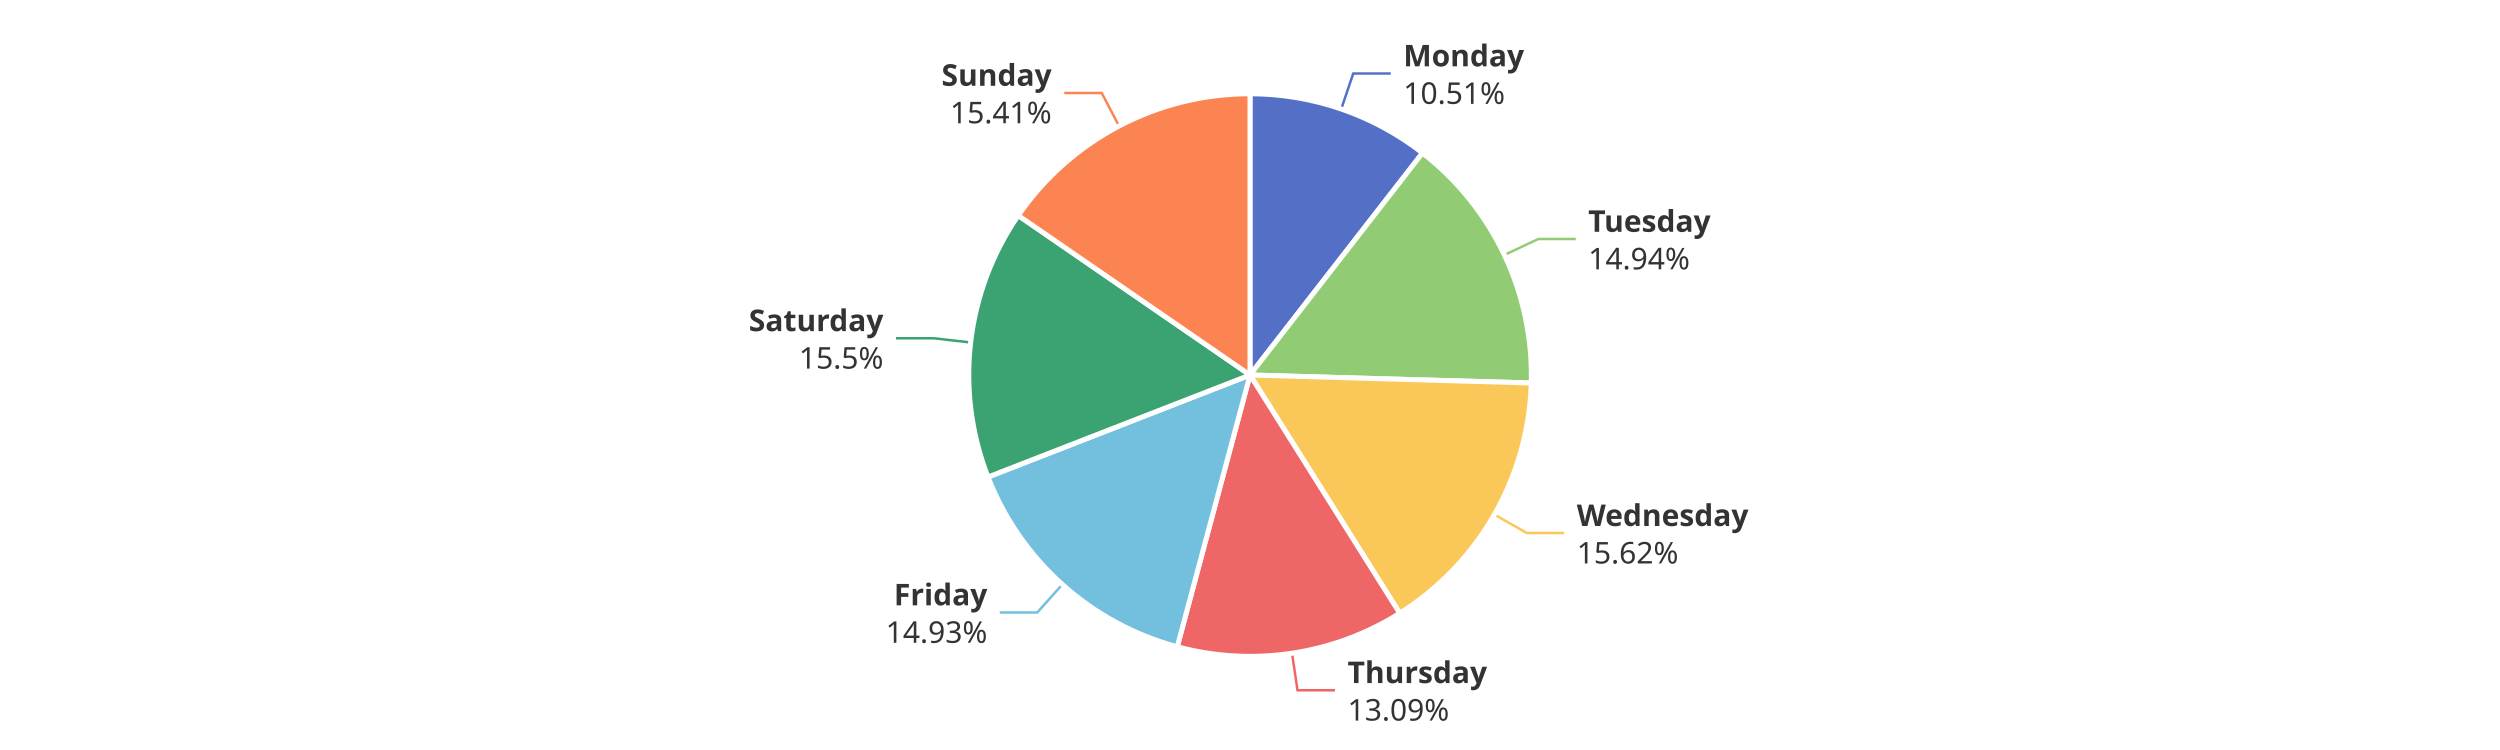
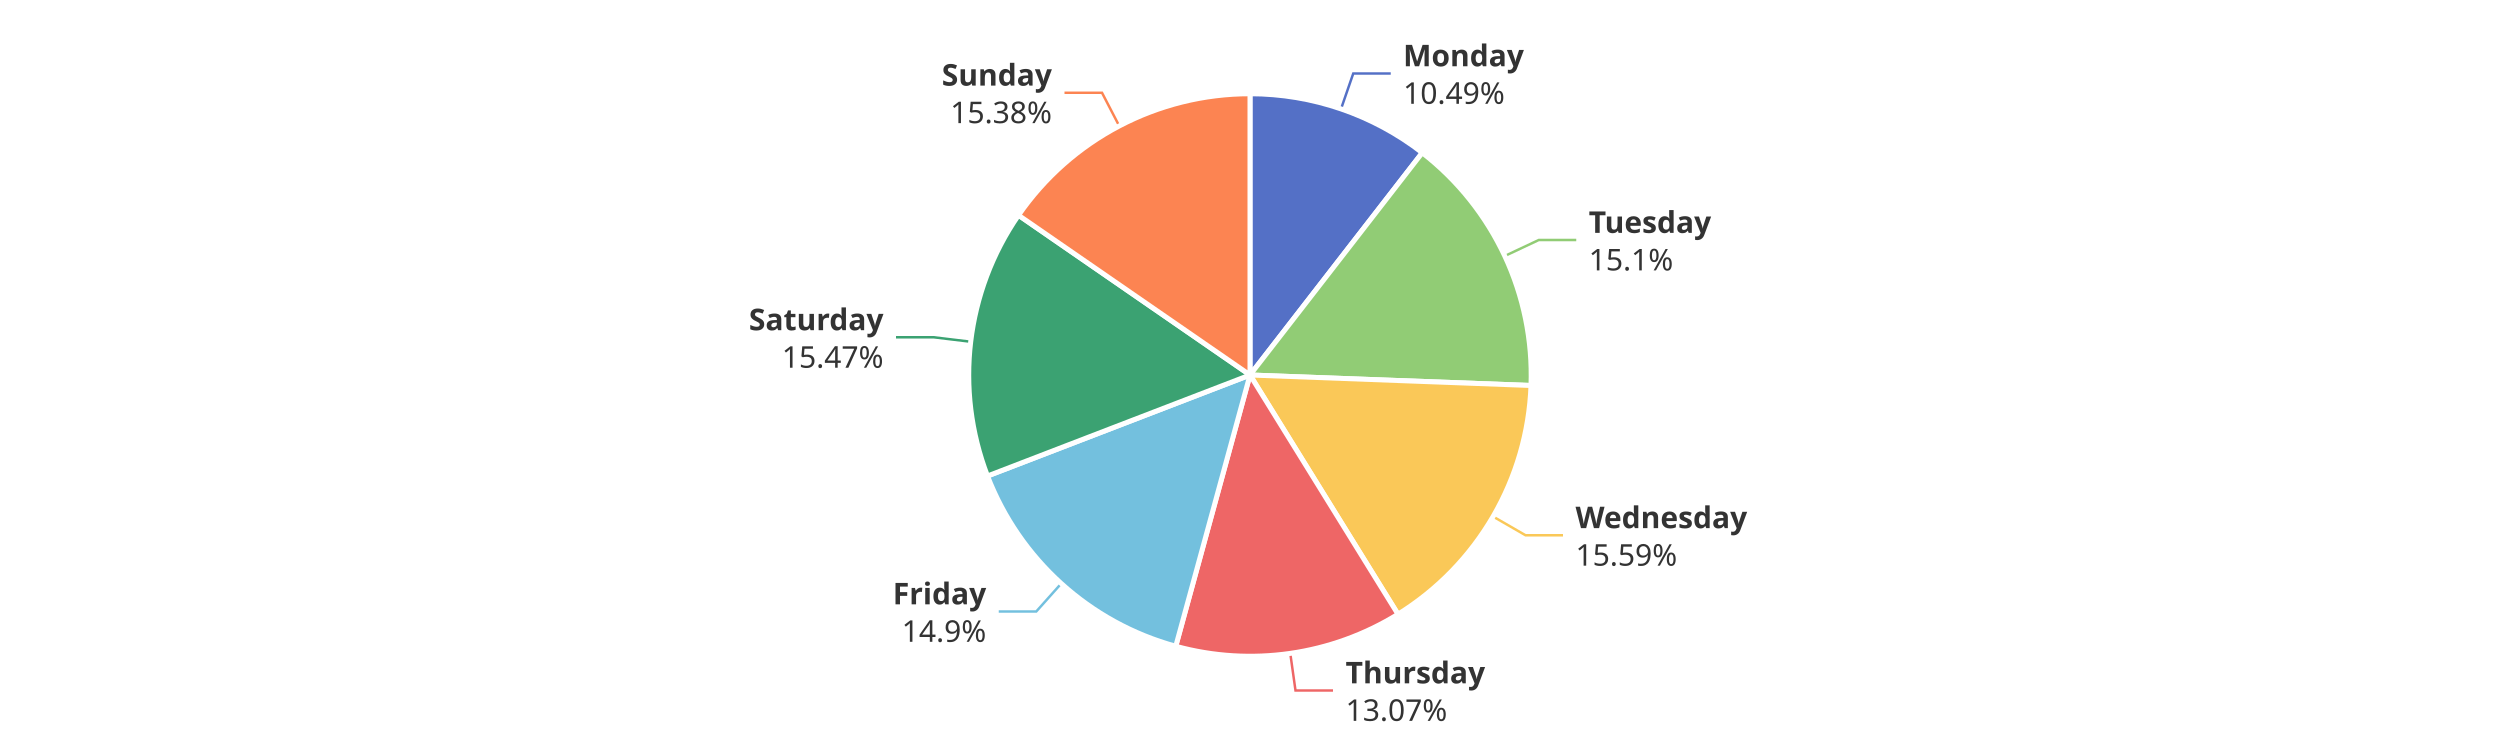
<svg xmlns="http://www.w3.org/2000/svg" width="1000" height="300" version="1.1" baseProfile="full" viewBox="0 0 1000 300">
  <rect width="1000" height="300" x="0" y="0" id="0" fill="#ffffff" />
-   <polyline points="536.5 43.6 541.3 29.4 556.3 29.4" fill="none" stroke="#5470c6" />
-   <polyline points="601.7 102 615.3 95.6 630.3 95.6" fill="none" stroke="#91cc75" />
-   <polyline points="597.7 205.8 610.7 213.2 625.7 213.2" fill="none" stroke="#fac858" />
-   <polyline points="516.8 261.2 519 276.1 534 276.1" fill="none" stroke="#ee6666" />
-   <polyline points="424.9 233.8 414.9 245 399.9 245" fill="none" stroke="#73c0de" />
-   <polyline points="388.3 137 373.4 135.3 358.4 135.3" fill="none" stroke="#3ba272" />
-   <polyline points="447.6 50.4 440.7 37.2 425.7 37.2" fill="none" stroke="#fc8452" />
-   <path d="M500 37.5A112.5 112.5 0 0 1 569 61.2L500 150Z" fill="#5470c6" stroke="#fff" stroke-width="2" stroke-linejoin="round" />
-   <path d="M569 61.2A112.5 112.5 0 0 1 612.5 153.2L500 150Z" fill="#91cc75" stroke="#fff" stroke-width="2" stroke-linejoin="round" />
-   <path d="M612.5 153.2A112.5 112.5 0 0 1 559.9 245.3L500 150Z" fill="#fac858" stroke="#fff" stroke-width="2" stroke-linejoin="round" />
-   <path d="M559.9 245.3A112.5 112.5 0 0 1 470.9 258.7L500 150Z" fill="#ee6666" stroke="#fff" stroke-width="2" stroke-linejoin="round" />
-   <path d="M470.9 258.7A112.5 112.5 0 0 1 395.2 190.8L500 150Z" fill="#73c0de" stroke="#fff" stroke-width="2" stroke-linejoin="round" />
-   <path d="M395.2 190.8A112.5 112.5 0 0 1 407.3 86.2L500 150Z" fill="#3ba272" stroke="#fff" stroke-width="2" stroke-linejoin="round" />
-   <path d="M407.3 86.2A112.5 112.5 0 0 1 500 37.5L500 150Z" fill="#fc8452" stroke="#fff" stroke-width="2" stroke-linejoin="round" />
-   <path d="M0 -15l42.8 0l0 30l-42.8 0Z" transform="translate(561.3374 29.3871)" fill="none" />
-   <text dominant-baseline="central" text-anchor="start" style="font-size:12px;font-family:sans-serif;font-weight:bold;" y="-7.5" transform="translate(561.3374 29.3871)" fill="#333" stroke="rgb(255,255,255)" stroke-width="2" paint-order="stroke" stroke-miterlimit="2">Monday</text>
-   <text dominant-baseline="central" text-anchor="start" style="font-size:12px;font-family:sans-serif;" y="7.5" transform="translate(561.3374 29.3871)" fill="#333" stroke="rgb(255,255,255)" stroke-width="2" paint-order="stroke" stroke-miterlimit="2">10.51%</text>
-   <path d="M0 -15l46.2 0l0 30l-46.2 0Z" transform="translate(635.2971 95.5682)" fill="none" />
-   <text dominant-baseline="central" text-anchor="start" style="font-size:12px;font-family:sans-serif;font-weight:bold;" y="-7.5" transform="translate(635.2971 95.5682)" fill="#333" stroke="rgb(255,255,255)" stroke-width="2" paint-order="stroke" stroke-miterlimit="2">Tuesday</text>
-   <text dominant-baseline="central" text-anchor="start" style="font-size:12px;font-family:sans-serif;" y="7.5" transform="translate(635.2971 95.5682)" fill="#333" stroke="rgb(255,255,255)" stroke-width="2" paint-order="stroke" stroke-miterlimit="2">14.94%</text>
-   <path d="M0 -15l63.6 0l0 30l-63.6 0Z" transform="translate(630.7108 213.2406)" fill="none" />
-   <text dominant-baseline="central" text-anchor="start" style="font-size:12px;font-family:sans-serif;font-weight:bold;" y="-7.5" transform="translate(630.7108 213.2406)" fill="#333" stroke="rgb(255,255,255)" stroke-width="2" paint-order="stroke" stroke-miterlimit="2">Wednesday</text>
-   <text dominant-baseline="central" text-anchor="start" style="font-size:12px;font-family:sans-serif;" y="7.5" transform="translate(630.7108 213.2406)" fill="#333" stroke="rgb(255,255,255)" stroke-width="2" paint-order="stroke" stroke-miterlimit="2">15.62%</text>
-   <path d="M0 -15l50.2 0l0 30l-50.2 0Z" transform="translate(539.035 276.0711)" fill="none" />
-   <text dominant-baseline="central" text-anchor="start" style="font-size:12px;font-family:sans-serif;font-weight:bold;" y="-7.5" transform="translate(539.035 276.0711)" fill="#333" stroke="rgb(255,255,255)" stroke-width="2" paint-order="stroke" stroke-miterlimit="2">Thursday</text>
-   <text dominant-baseline="central" text-anchor="start" style="font-size:12px;font-family:sans-serif;" y="7.5" transform="translate(539.035 276.0711)" fill="#333" stroke="rgb(255,255,255)" stroke-width="2" paint-order="stroke" stroke-miterlimit="2">13.09%</text>
-   <path d="M-40.9 -15l40.9 0l0 30l-40.9 0Z" transform="translate(394.9342 244.974)" fill="none" />
-   <text dominant-baseline="central" text-anchor="end" style="font-size:12px;font-family:sans-serif;font-weight:bold;" y="-7.5" transform="translate(394.9342 244.974)" fill="#333" stroke="rgb(255,255,255)" stroke-width="2" paint-order="stroke" stroke-miterlimit="2">Friday</text>
-   <text dominant-baseline="central" text-anchor="end" style="font-size:12px;font-family:sans-serif;" y="7.5" transform="translate(394.9342 244.974)" fill="#333" stroke="rgb(255,255,255)" stroke-width="2" paint-order="stroke" stroke-miterlimit="2">14.93%</text>
-   <path d="M-48.2 -15l48.2 0l0 30l-48.2 0Z" transform="translate(353.3511 135.2925)" fill="none" />
-   <text dominant-baseline="central" text-anchor="end" style="font-size:12px;font-family:sans-serif;font-weight:bold;" y="-7.5" transform="translate(353.3511 135.2925)" fill="#333" stroke="rgb(255,255,255)" stroke-width="2" paint-order="stroke" stroke-miterlimit="2">Saturday</text>
-   <text dominant-baseline="central" text-anchor="end" style="font-size:12px;font-family:sans-serif;" y="7.5" transform="translate(353.3511 135.2925)" fill="#333" stroke="rgb(255,255,255)" stroke-width="2" paint-order="stroke" stroke-miterlimit="2">15.5%</text>
-   <path d="M-40.9 -15l40.9 0l0 30l-40.9 0Z" transform="translate(420.6578 37.1516)" fill="none" />
-   <text dominant-baseline="central" text-anchor="end" style="font-size:12px;font-family:sans-serif;font-weight:bold;" y="-7.5" transform="translate(420.6578 37.1516)" fill="#333" stroke="rgb(255,255,255)" stroke-width="2" paint-order="stroke" stroke-miterlimit="2">Sunday</text>
-   <text dominant-baseline="central" text-anchor="end" style="font-size:12px;font-family:sans-serif;" y="7.5" transform="translate(420.6578 37.1516)" fill="#333" stroke="rgb(255,255,255)" stroke-width="2" paint-order="stroke" stroke-miterlimit="2">15.41%</text>
+   <polyline points="536.4 43.6 541.3 29.4 556.3 29.4" fill="none" stroke="#5470c6" />
+   <polyline points="601.9 102.4 615.5 96 630.5 96" fill="none" stroke="#91cc75" />
+   <polyline points="597.2 206.6 610.2 214.1 625.2 214.1" fill="none" stroke="#fac858" />
+   <polyline points="516.1 261.3 518.2 276.2 533.2 276.2" fill="none" stroke="#ee6666" />
+   <polyline points="424.5 233.4 414.5 244.6 399.5 244.6" fill="none" stroke="#73c0de" />
+   <polyline points="388.3 136.7 373.4 134.9 358.4 134.9" fill="none" stroke="#3ba272" />
+   <polyline points="447.7 50.4 440.8 37.1 425.8 37.1" fill="none" stroke="#fc8452" />
+   <path d="M500 37.5A112.5 112.5 0 0 1 568.9 61.1L500 150Z" fill="#5470c6" stroke="#fff" stroke-width="2" stroke-linejoin="round" />
+   <path d="M568.9 61.1A112.5 112.5 0 0 1 612.4 154.2L500 150Z" fill="#91cc75" stroke="#fff" stroke-width="2" stroke-linejoin="round" />
+   <path d="M612.4 154.2A112.5 112.5 0 0 1 559.2 245.7L500 150Z" fill="#fac858" stroke="#fff" stroke-width="2" stroke-linejoin="round" />
+   <path d="M559.2 245.7A112.5 112.5 0 0 1 470.3 258.5L500 150Z" fill="#ee6666" stroke="#fff" stroke-width="2" stroke-linejoin="round" />
+   <path d="M470.3 258.5A112.5 112.5 0 0 1 395 190.4L500 150Z" fill="#73c0de" stroke="#fff" stroke-width="2" stroke-linejoin="round" />
+   <path d="M395 190.4A112.5 112.5 0 0 1 407.4 86.1L500 150Z" fill="#3ba272" stroke="#fff" stroke-width="2" stroke-linejoin="round" />
+   <path d="M407.4 86.1A112.5 112.5 0 0 1 500 37.5L500 150Z" fill="#fc8452" stroke="#fff" stroke-width="2" stroke-linejoin="round" />
+   <path d="M0 -15l42.8 0l0 30l-42.8 0Z" transform="translate(561.2616 29.3611)" fill="none" />
+   <text dominant-baseline="central" text-anchor="start" style="font-size:12px;font-family:sans-serif;font-weight:bold;" y="-7.5" transform="translate(561.2616 29.3611)" fill="#333" stroke="rgb(255,255,255)" stroke-width="2" paint-order="stroke" stroke-miterlimit="2">Monday</text>
+   <text dominant-baseline="central" text-anchor="start" style="font-size:12px;font-family:sans-serif;" y="7.5" transform="translate(561.2616 29.3611)" fill="#333" stroke="rgb(255,255,255)" stroke-width="2" paint-order="stroke" stroke-miterlimit="2">10.49%</text>
+   <path d="M0 -15l46.2 0l0 30l-46.2 0Z" transform="translate(635.5015 96.0033)" fill="none" />
+   <text dominant-baseline="central" text-anchor="start" style="font-size:12px;font-family:sans-serif;font-weight:bold;" y="-7.5" transform="translate(635.5015 96.0033)" fill="#333" stroke="rgb(255,255,255)" stroke-width="2" paint-order="stroke" stroke-miterlimit="2">Tuesday</text>
+   <text dominant-baseline="central" text-anchor="start" style="font-size:12px;font-family:sans-serif;" y="7.5" transform="translate(635.5015 96.0033)" fill="#333" stroke="rgb(255,255,255)" stroke-width="2" paint-order="stroke" stroke-miterlimit="2">15.1%</text>
+   <path d="M0 -15l63.6 0l0 30l-63.6 0Z" transform="translate(630.2107 214.1081)" fill="none" />
+   <text dominant-baseline="central" text-anchor="start" style="font-size:12px;font-family:sans-serif;font-weight:bold;" y="-7.5" transform="translate(630.2107 214.1081)" fill="#333" stroke="rgb(255,255,255)" stroke-width="2" paint-order="stroke" stroke-miterlimit="2">Wednesday</text>
+   <text dominant-baseline="central" text-anchor="start" style="font-size:12px;font-family:sans-serif;" y="7.5" transform="translate(630.2107 214.1081)" fill="#333" stroke="rgb(255,255,255)" stroke-width="2" paint-order="stroke" stroke-miterlimit="2">15.59%</text>
+   <path d="M0 -15l50.2 0l0 30l-50.2 0Z" transform="translate(538.2425 276.1882)" fill="none" />
+   <text dominant-baseline="central" text-anchor="start" style="font-size:12px;font-family:sans-serif;font-weight:bold;" y="-7.5" transform="translate(538.2425 276.1882)" fill="#333" stroke="rgb(255,255,255)" stroke-width="2" paint-order="stroke" stroke-miterlimit="2">Thursday</text>
+   <text dominant-baseline="central" text-anchor="start" style="font-size:12px;font-family:sans-serif;" y="7.5" transform="translate(538.2425 276.1882)" fill="#333" stroke="rgb(255,255,255)" stroke-width="2" paint-order="stroke" stroke-miterlimit="2">13.07%</text>
+   <path d="M-34.2 -15l34.2 0l0 30l-34.2 0Z" transform="translate(394.4876 244.5721)" fill="none" />
+   <text dominant-baseline="central" text-anchor="end" style="font-size:12px;font-family:sans-serif;font-weight:bold;" y="-7.5" transform="translate(394.4876 244.5721)" fill="#333" stroke="rgb(255,255,255)" stroke-width="2" paint-order="stroke" stroke-miterlimit="2">Friday</text>
+   <text dominant-baseline="central" text-anchor="end" style="font-size:12px;font-family:sans-serif;" y="7.5" transform="translate(394.4876 244.5721)" fill="#333" stroke="rgb(255,255,255)" stroke-width="2" paint-order="stroke" stroke-miterlimit="2">14.9%</text>
+   <path d="M-48.2 -15l48.2 0l0 30l-48.2 0Z" transform="translate(353.3932 134.9344)" fill="none" />
+   <text dominant-baseline="central" text-anchor="end" style="font-size:12px;font-family:sans-serif;font-weight:bold;" y="-7.5" transform="translate(353.3932 134.9344)" fill="#333" stroke="rgb(255,255,255)" stroke-width="2" paint-order="stroke" stroke-miterlimit="2">Saturday</text>
+   <text dominant-baseline="central" text-anchor="end" style="font-size:12px;font-family:sans-serif;" y="7.5" transform="translate(353.3932 134.9344)" fill="#333" stroke="rgb(255,255,255)" stroke-width="2" paint-order="stroke" stroke-miterlimit="2">15.47%</text>
+   <path d="M-40.9 -15l40.9 0l0 30l-40.9 0Z" transform="translate(420.7642 37.0958)" fill="none" />
+   <text dominant-baseline="central" text-anchor="end" style="font-size:12px;font-family:sans-serif;font-weight:bold;" y="-7.5" transform="translate(420.7642 37.0958)" fill="#333" stroke="rgb(255,255,255)" stroke-width="2" paint-order="stroke" stroke-miterlimit="2">Sunday</text>
+   <text dominant-baseline="central" text-anchor="end" style="font-size:12px;font-family:sans-serif;" y="7.5" transform="translate(420.7642 37.0958)" fill="#333" stroke="rgb(255,255,255)" stroke-width="2" paint-order="stroke" stroke-miterlimit="2">15.38%</text>
</svg>
